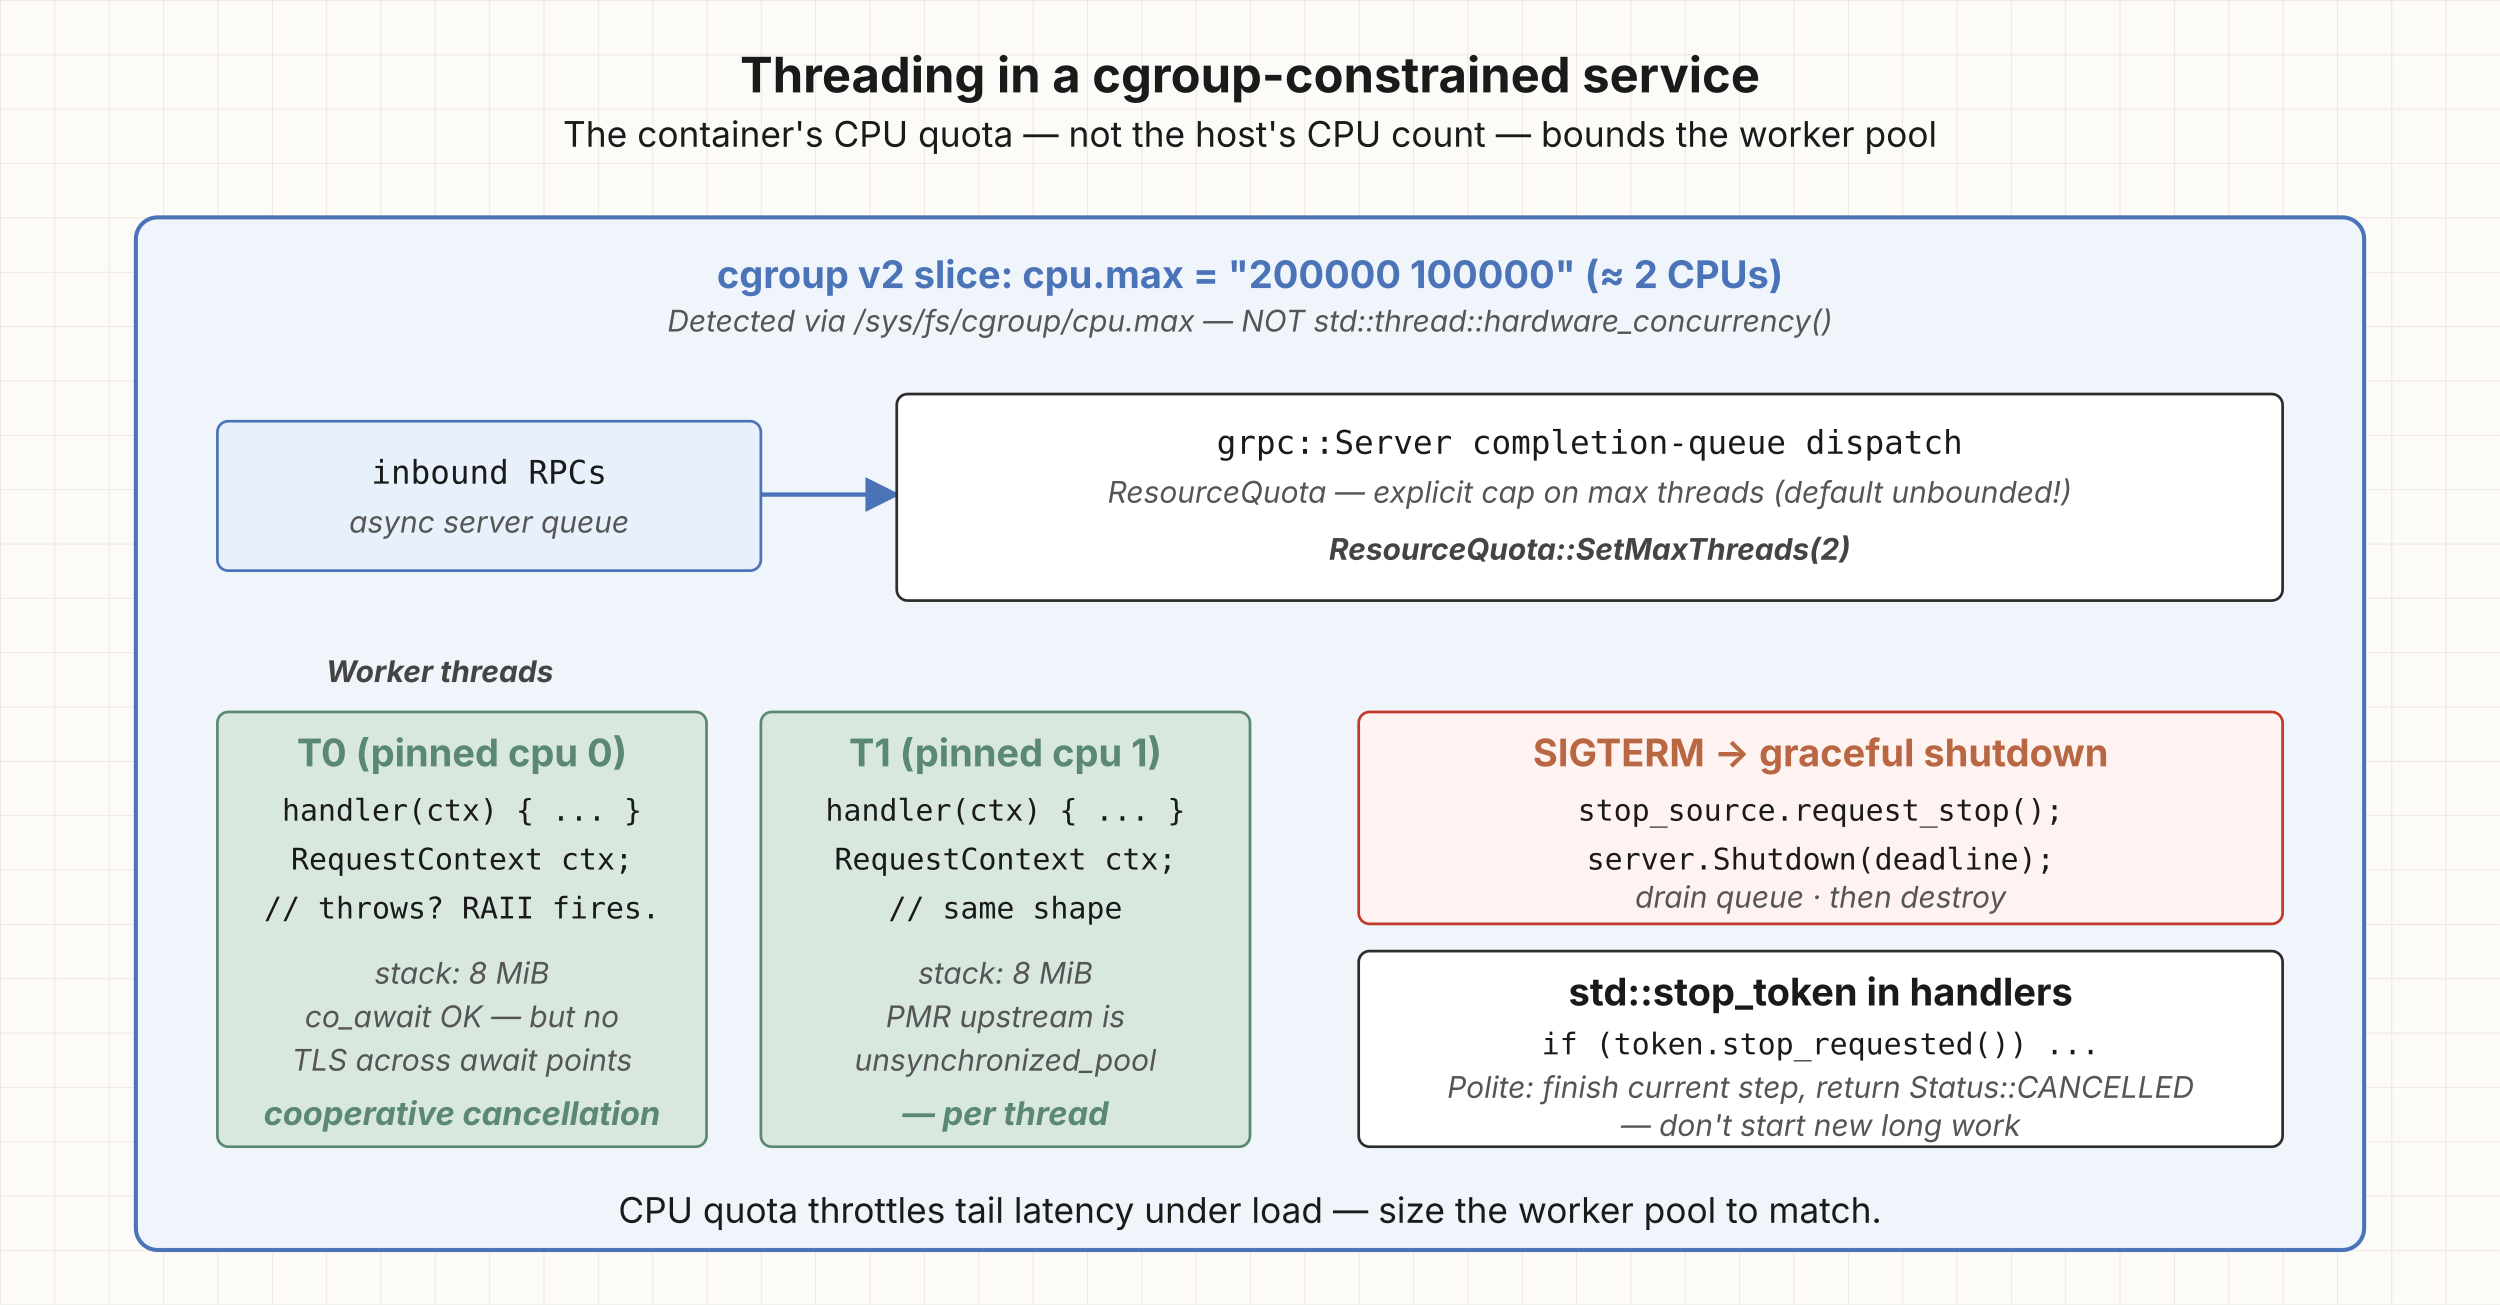
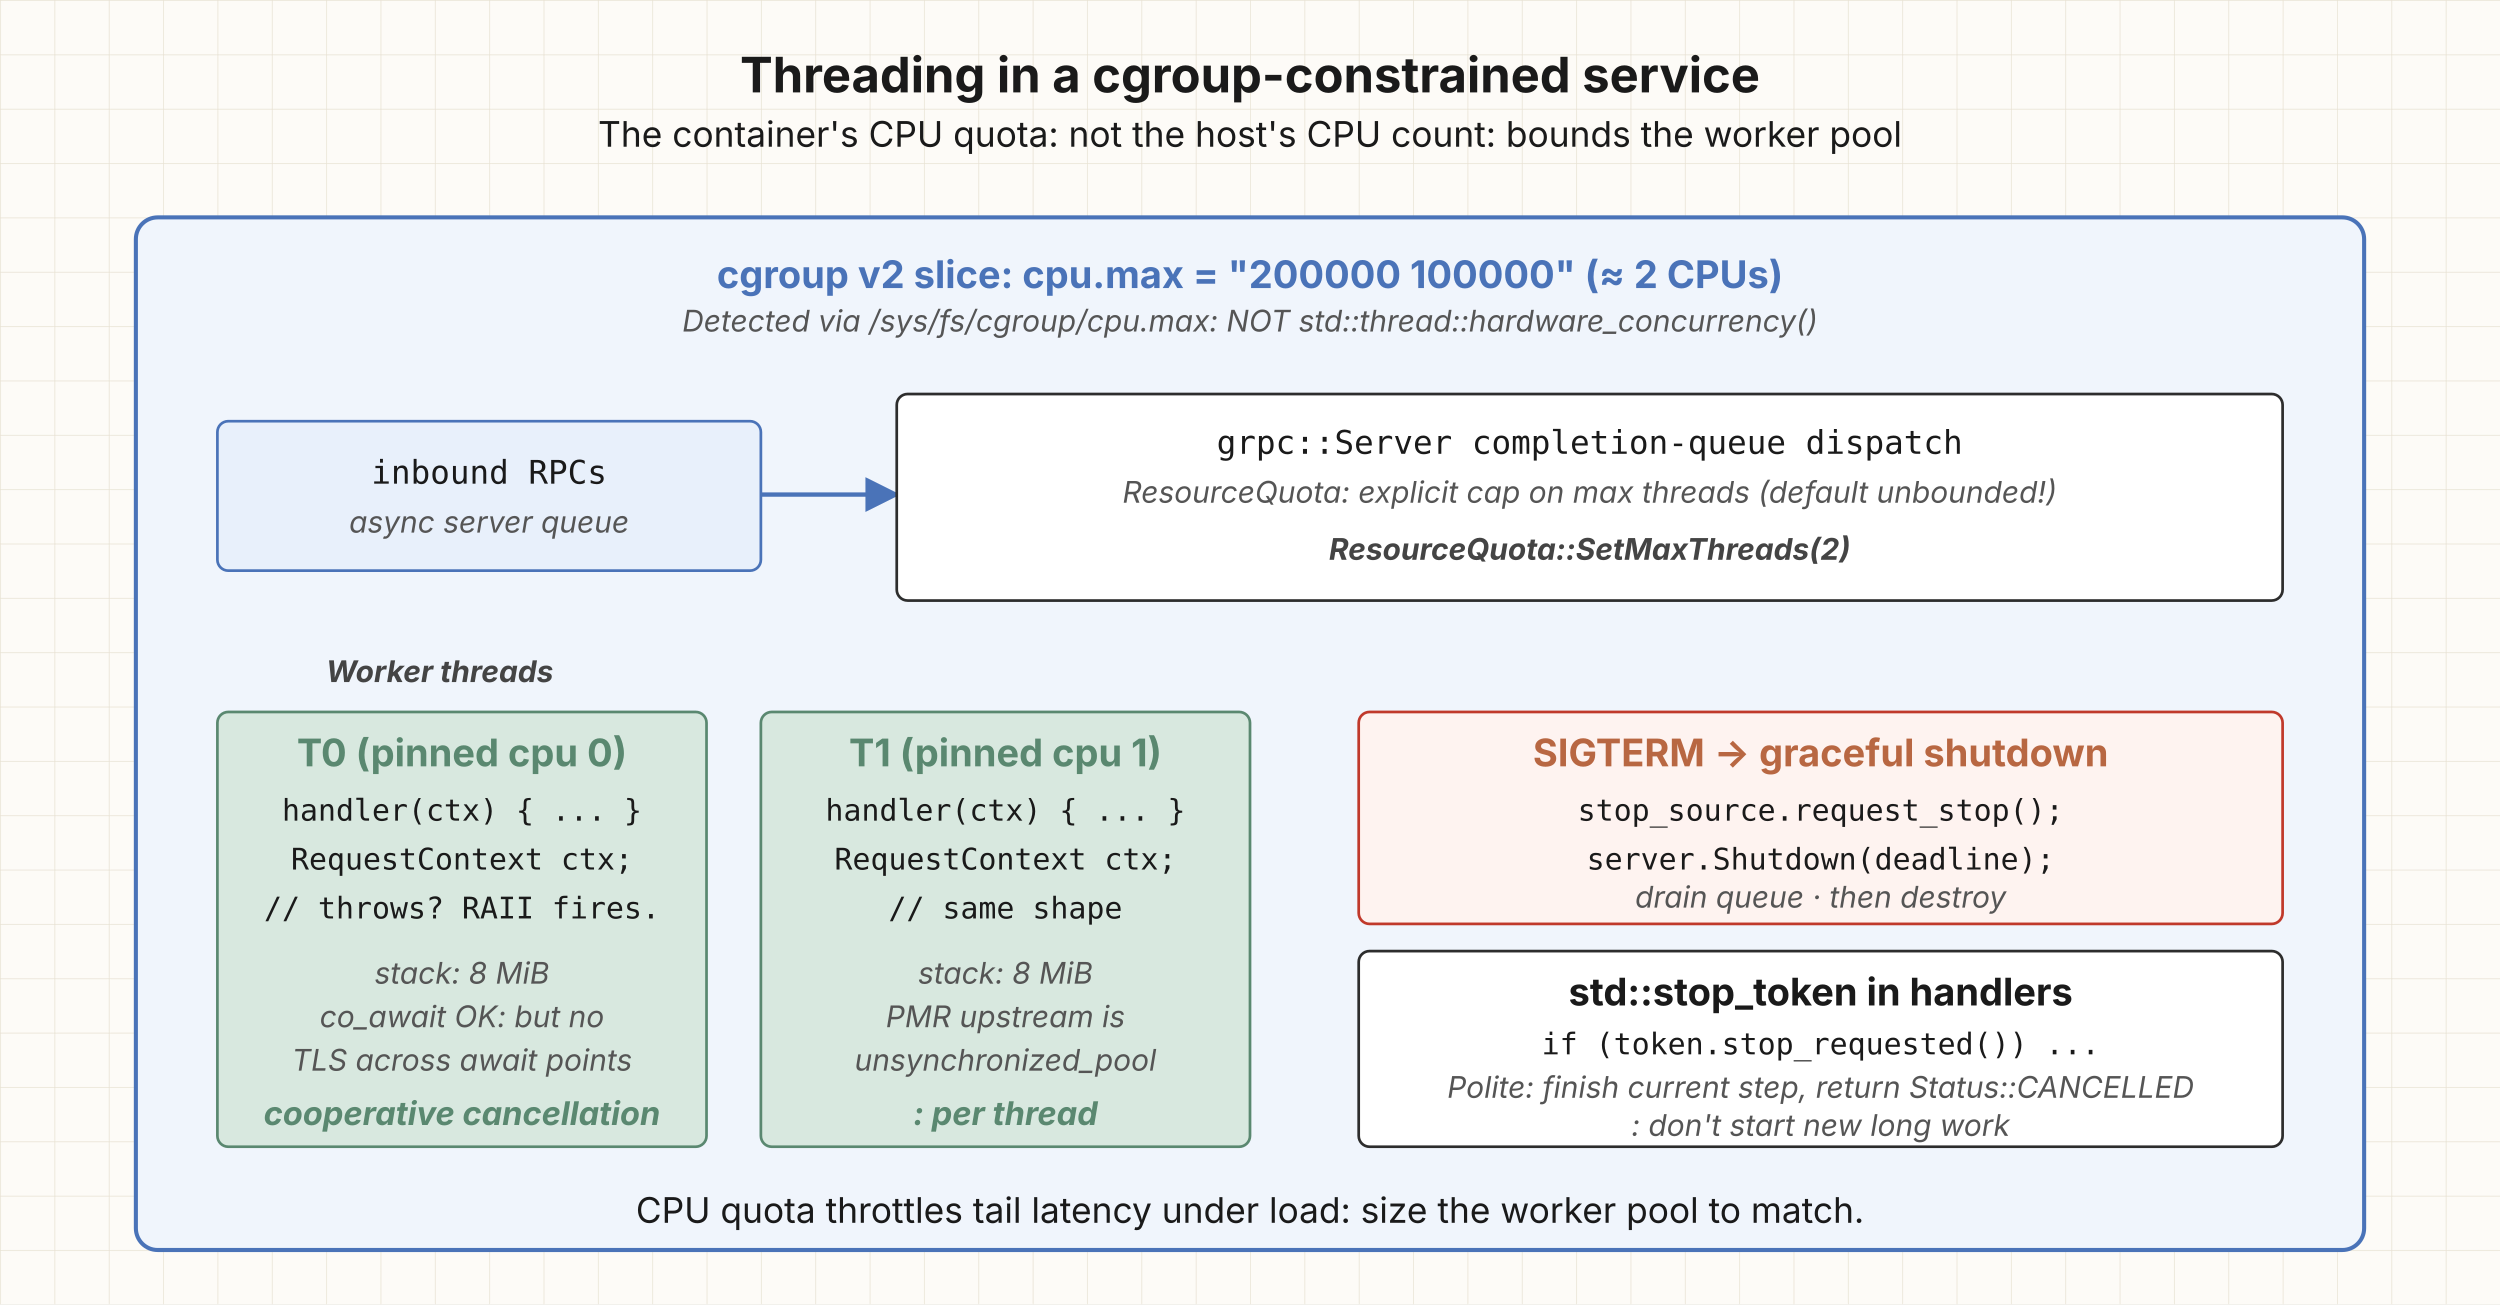
<svg xmlns="http://www.w3.org/2000/svg" viewBox="0 0 920 480" role="img" aria-label="Threading and concurrency in a cgroup-constrained C++ service: cpu.max as the budget, worker pool sized to it, std::stop_token cooperative shutdown">
  <defs>
    <style>
      .bg       { fill: #fdfbf7; }
      .grid     { stroke: #e8e1d3; stroke-width: 0.5; fill: none; }

      .panel    { fill: #ffffff; stroke: #2d2d2d; stroke-width: 1.5; rx: 8; ry: 8; }
      .panel-bad{ fill: #fef3f0; stroke: #b86742; stroke-width: 1.5; rx: 8; ry: 8; }
      .panel-ok { fill: #eef5ed; stroke: #5a8870; stroke-width: 1.5; rx: 8; ry: 8; }
      .panel-acc{ fill: #f0f5fc; stroke: #4a73b8; stroke-width: 1.5; rx: 8; ry: 8; }

      .scope    { fill: #fbfaf6; stroke: #888; stroke-dasharray: 4 3; stroke-width: 1; rx: 4; ry: 4; }

      .step     { fill: #ffffff; stroke: #2d2d2d; stroke-width: 1; rx: 4; ry: 4; }
      .step-acq { fill: #e8f0fb; stroke: #4a73b8; }
      .step-use { fill: #fdfbf7; stroke: #2d2d2d; }
      .step-rel { fill: #d8e8df; stroke: #5a8870; }
      .step-leak{ fill: #fef3f0; stroke: #c0392b; }
      .step-ext { fill: #faf0e6; stroke: #a06030; }

      .ttl      { font: 700 18px -apple-system, system-ui, "Segoe UI", sans-serif; fill: #1a1a1a; }
      .pttl     { font: 700 14px -apple-system, system-ui, "Segoe UI", sans-serif; fill: #1a1a1a; }
      .pttl-bad { font: 700 14px -apple-system, system-ui, "Segoe UI", sans-serif; fill: #b86742; }
      .pttl-ok  { font: 700 14px -apple-system, system-ui, "Segoe UI", sans-serif; fill: #5a8870; }
      .pttl-acc { font: 700 14px -apple-system, system-ui, "Segoe UI", sans-serif; fill: #4a73b8; }
      .step-t   { font: 12px ui-monospace, "SF Mono", Menlo, Consolas, monospace; fill: #1a1a1a; }
      .step-tm  { font: 11px ui-monospace, "SF Mono", Menlo, Consolas, monospace; fill: #1a1a1a; }
      .cap      { font: 13px -apple-system, system-ui, "Segoe UI", sans-serif; fill: #1a1a1a; }
      .lbl      { font: italic 11px -apple-system, system-ui, "Segoe UI", sans-serif; fill: #555; }
      .lbl-bd   { font: italic 700 11px -apple-system, system-ui, "Segoe UI", sans-serif; fill: #444; }
      .ok-l     { font: italic 700 12px -apple-system, system-ui, "Segoe UI", sans-serif; fill: #5a8870; }
      .bad-l    { font: italic 700 12px -apple-system, system-ui, "Segoe UI", sans-serif; fill: #c0392b; }
      .acc-l    { font: italic 700 12px -apple-system, system-ui, "Segoe UI", sans-serif; fill: #4a73b8; }

      .arrow    { stroke: #2d2d2d; stroke-width: 1.3; fill: none; }
      .arrow-ok { stroke: #5a8870; stroke-width: 1.6; fill: none; }
      .arrow-bad{ stroke: #c0392b; stroke-width: 1.6; fill: none; stroke-dasharray: 5 3; }
      .arrow-acc{ stroke: #4a73b8; stroke-width: 1.6; fill: none; }
    </style>
    <pattern id="grid" width="20" height="20" patternUnits="userSpaceOnUse">
      <path d="M 20 0 L 0 0 0 20" class="grid" />
    </pattern>
    <marker id="ah-blk" viewBox="0 0 10 10" refX="9" refY="5" markerUnits="strokeWidth" markerWidth="8" markerHeight="8" orient="auto">
      <path d="M 0 0 L 10 5 L 0 10 z" fill="#2d2d2d" />
    </marker>
    <marker id="ah-ok" viewBox="0 0 10 10" refX="9" refY="5" markerUnits="strokeWidth" markerWidth="8" markerHeight="8" orient="auto">
      <path d="M 0 0 L 10 5 L 0 10 z" fill="#5a8870" />
    </marker>
    <marker id="ah-bad" viewBox="0 0 10 10" refX="9" refY="5" markerUnits="strokeWidth" markerWidth="8" markerHeight="8" orient="auto">
      <path d="M 0 0 L 10 5 L 0 10 z" fill="#c0392b" />
    </marker>
    <marker id="ah-acc" viewBox="0 0 10 10" refX="9" refY="5" markerUnits="strokeWidth" markerWidth="8" markerHeight="8" orient="auto">
      <path d="M 0 0 L 10 5 L 0 10 z" fill="#4a73b8" />
    </marker>
  </defs>
  <rect class="bg" width="920" height="480" />
  <rect width="920" height="480" fill="url(#grid)" />
  <text x="460" y="34" text-anchor="middle" class="ttl">Threading in a cgroup-constrained service</text>
-   <text x="460" y="54" text-anchor="middle" class="cap">The container's CPU quota — not the host's CPU count — bounds the worker pool</text>
+   <text x="460" y="54" text-anchor="middle" class="cap">The container's CPU quota: not the host's CPU count: bounds the worker pool</text>
  <rect class="panel-acc" x="50" y="80" width="820" height="380" />
  <text x="460" y="106" text-anchor="middle" class="pttl-acc">cgroup v2 slice: cpu.max = "200000 100000"  (≈ 2 CPUs)</text>
-   <text x="460" y="122" text-anchor="middle" class="lbl">Detected via /sys/fs/cgroup/cpu.max — NOT std::thread::hardware_concurrency()</text>
+   <text x="460" y="122" text-anchor="middle" class="lbl">Detected via /sys/fs/cgroup/cpu.max: NOT std::thread::hardware_concurrency()</text>
  <rect class="step step-acq" x="80" y="155" width="200" height="55" />
  <text x="180" y="178" text-anchor="middle" class="step-t">inbound RPCs</text>
  <text x="180" y="196" text-anchor="middle" class="lbl">async server queue</text>
  <path d="M 280 182 L 330 182" class="arrow-acc" marker-end="url(#ah-acc)" />
  <rect class="step" x="330" y="145" width="510" height="76" />
  <text x="585" y="167" text-anchor="middle" class="step-t">grpc::Server completion-queue dispatch</text>
-   <text x="585" y="185" text-anchor="middle" class="lbl">ResourceQuota — explicit cap on max threads (default unbounded!)</text>
+   <text x="585" y="185" text-anchor="middle" class="lbl">ResourceQuota: explicit cap on max threads (default unbounded!)</text>
  <text x="585" y="206" text-anchor="middle" class="lbl-bd">ResourceQuota::SetMaxThreads(2)</text>
  <text x="120" y="251" class="lbl-bd">Worker threads</text>
  <rect class="step step-rel" x="80" y="262" width="180" height="160" />
  <text x="170" y="282" text-anchor="middle" class="pttl-ok">T0 (pinned cpu 0)</text>
  <text x="170" y="302" text-anchor="middle" class="step-tm">handler(ctx) { ... }</text>
  <text x="170" y="320" text-anchor="middle" class="step-tm">RequestContext ctx;</text>
  <text x="170" y="338" text-anchor="middle" class="step-tm">// throws? RAII fires.</text>
  <text x="170" y="362" text-anchor="middle" class="lbl">stack: 8 MiB</text>
-   <text x="170" y="378" text-anchor="middle" class="lbl">co_await OK — but no</text>
+   <text x="170" y="378" text-anchor="middle" class="lbl">co_await OK: but no</text>
  <text x="170" y="394" text-anchor="middle" class="lbl">TLS across await points</text>
  <text x="170" y="414" text-anchor="middle" class="ok-l">cooperative cancellation</text>
  <rect class="step step-rel" x="280" y="262" width="180" height="160" />
  <text x="370" y="282" text-anchor="middle" class="pttl-ok">T1 (pinned cpu 1)</text>
  <text x="370" y="302" text-anchor="middle" class="step-tm">handler(ctx) { ... }</text>
  <text x="370" y="320" text-anchor="middle" class="step-tm">RequestContext ctx;</text>
  <text x="370" y="338" text-anchor="middle" class="step-tm">// same shape</text>
  <text x="370" y="362" text-anchor="middle" class="lbl">stack: 8 MiB</text>
  <text x="370" y="378" text-anchor="middle" class="lbl">PMR upstream is</text>
  <text x="370" y="394" text-anchor="middle" class="lbl">unsynchronized_pool</text>
-   <text x="370" y="414" text-anchor="middle" class="ok-l">— per thread</text>
+   <text x="370" y="414" text-anchor="middle" class="ok-l">:  per thread</text>
  <rect class="step step-leak" x="500" y="262" width="340" height="78" />
  <text x="670" y="282" text-anchor="middle" class="pttl-bad">SIGTERM → graceful shutdown</text>
  <text x="670" y="302" text-anchor="middle" class="step-tm">stop_source.request_stop();</text>
  <text x="670" y="320" text-anchor="middle" class="step-tm">server.Shutdown(deadline);</text>
  <text x="670" y="334" text-anchor="middle" class="lbl">drain queue · then destroy</text>
  <rect class="step" x="500" y="350" width="340" height="72" />
  <text x="670" y="370" text-anchor="middle" class="pttl">std::stop_token in handlers</text>
  <text x="670" y="388" text-anchor="middle" class="step-tm">if (token.stop_requested()) ...</text>
  <text x="670" y="404" text-anchor="middle" class="lbl">Polite: finish current step, return Status::CANCELLED</text>
-   <text x="670" y="418" text-anchor="middle" class="lbl">— don't start new long work</text>
-   <text x="460" y="450" text-anchor="middle" class="cap">CPU quota throttles tail latency under load — size the worker pool to match.</text>
+   <text x="670" y="418" text-anchor="middle" class="lbl">:  don't start new long work</text>
+   <text x="460" y="450" text-anchor="middle" class="cap">CPU quota throttles tail latency under load: size the worker pool to match.</text>
</svg>
